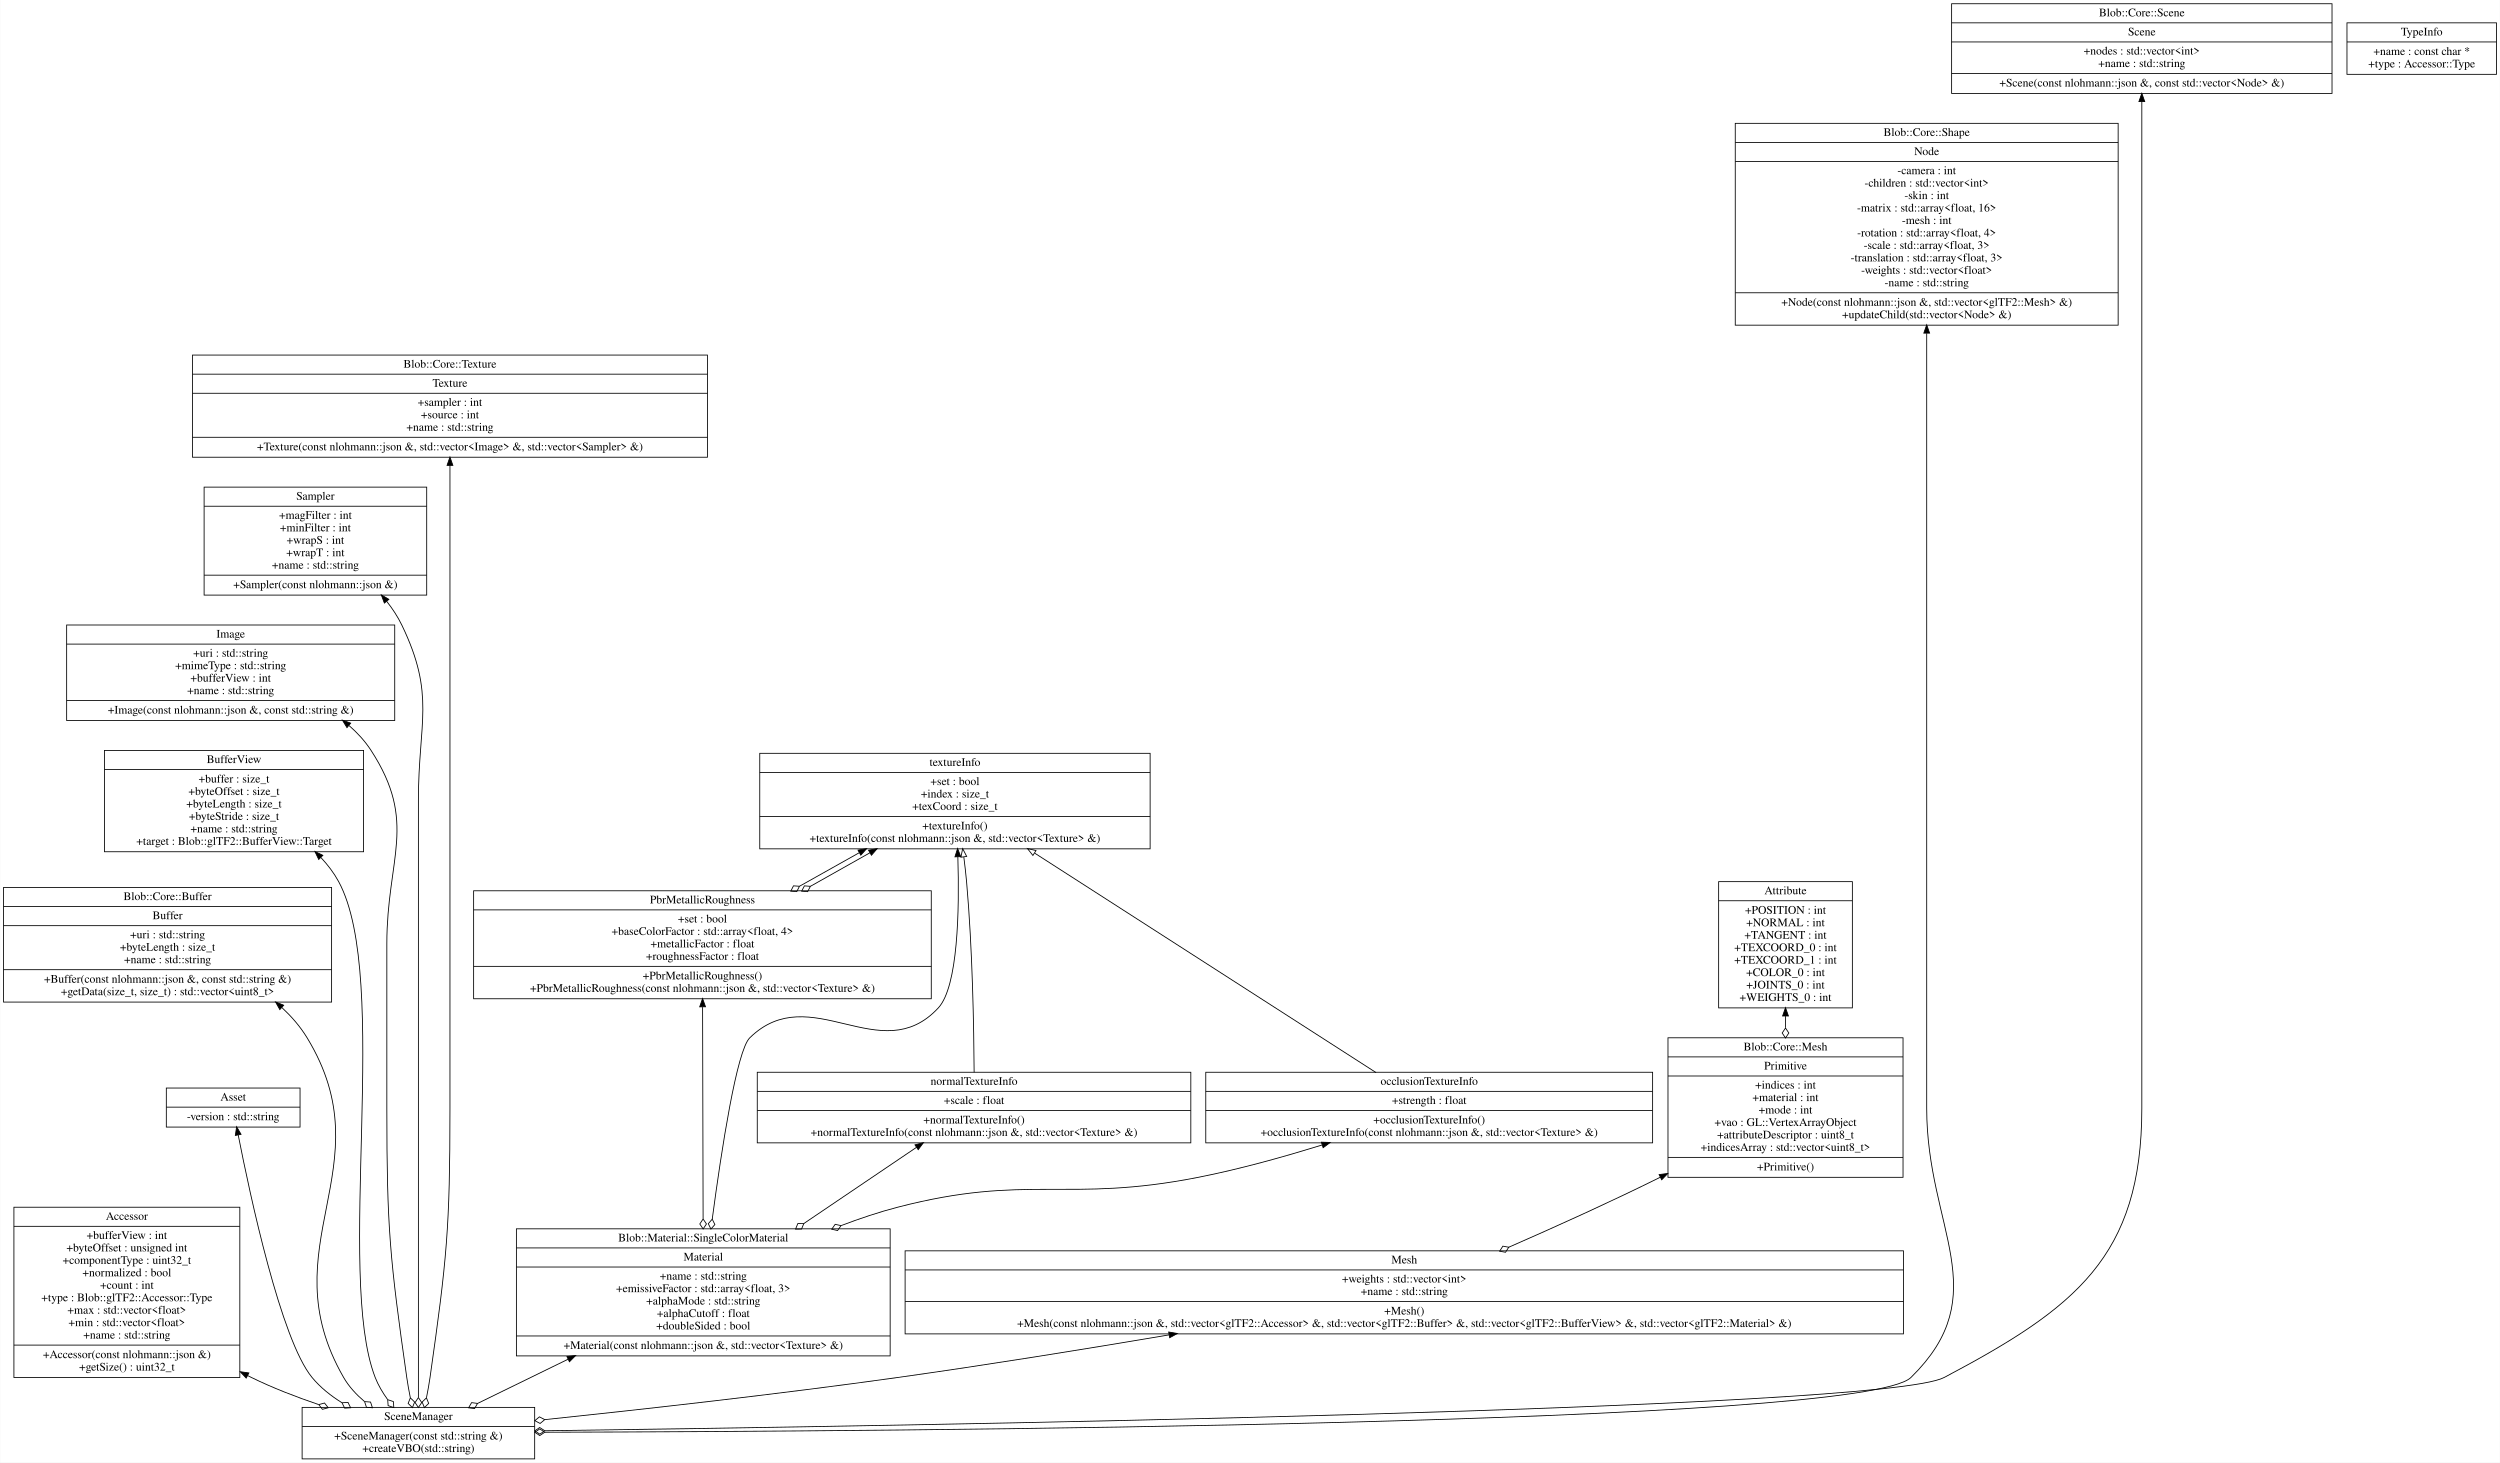
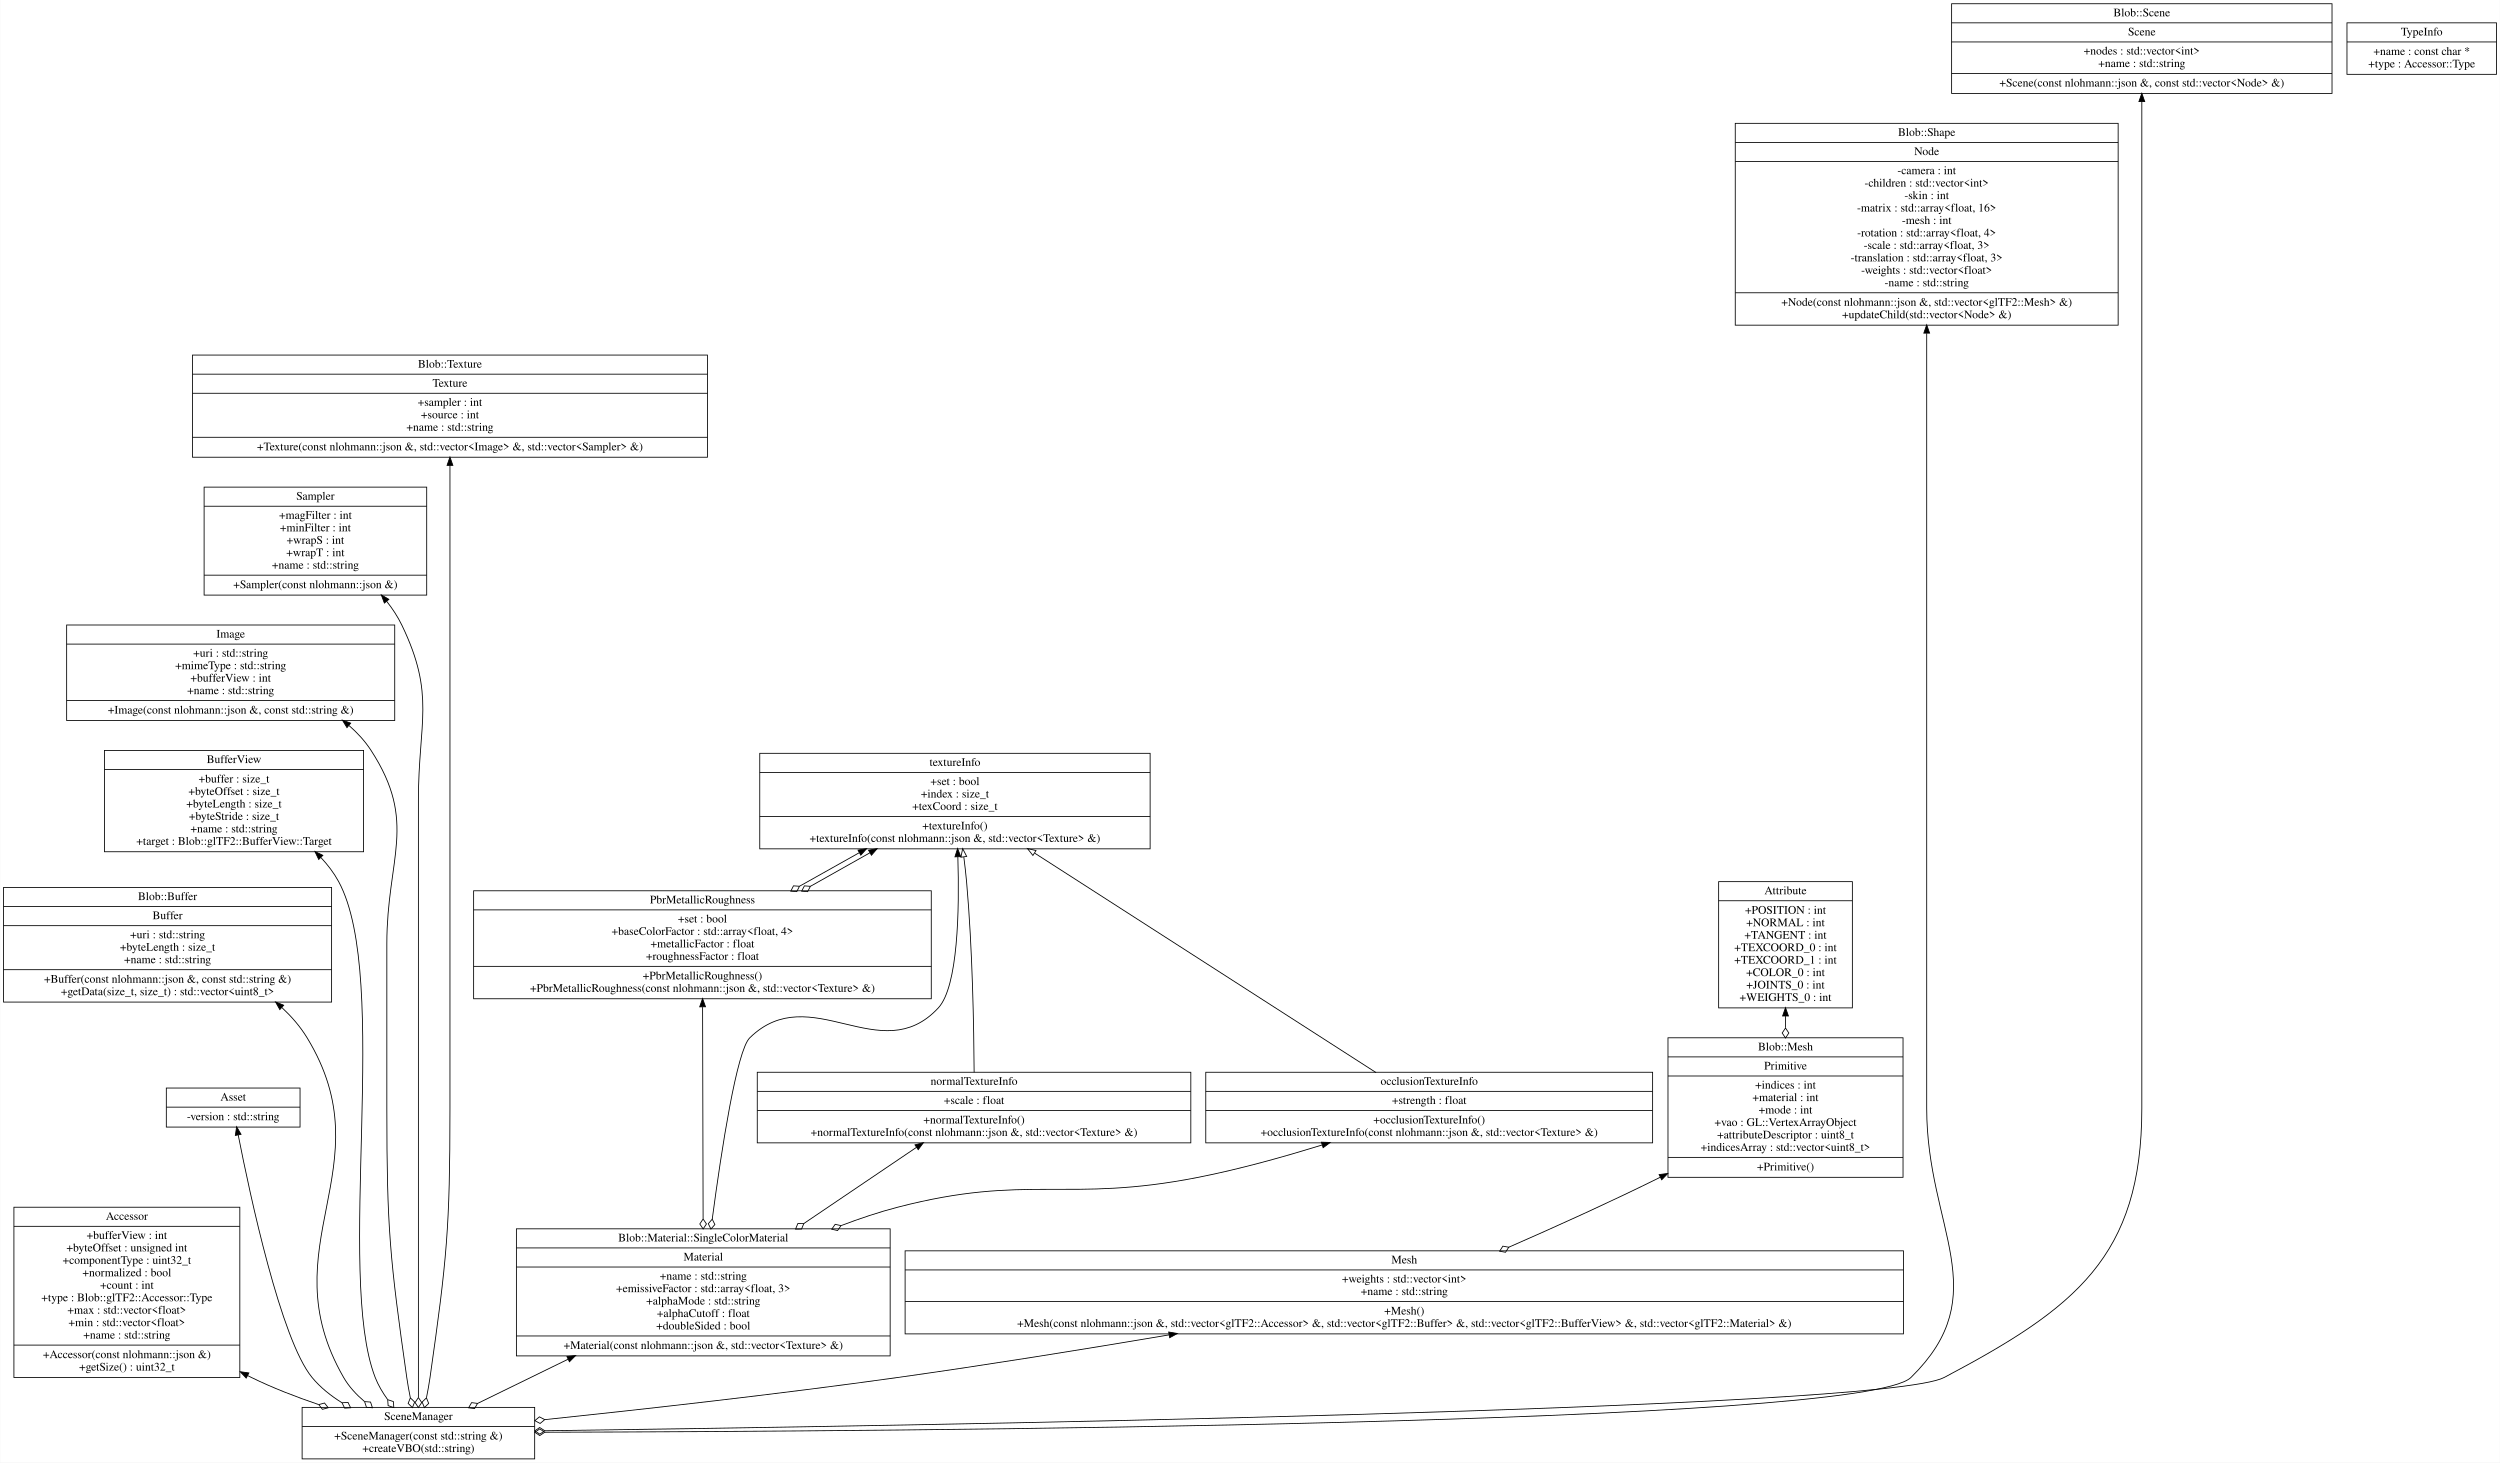
<svg xmlns="http://www.w3.org/2000/svg" width="3010pt" height="1761pt" viewBox="0.00 0.00 3009.50 1761.00">
  <g id="graph0" class="graph" transform="scale(1 1) rotate(0) translate(4 1757)">
    <polygon fill="white" stroke="transparent" points="-4,4 -4,-1757 3005.5,-1757 3005.5,4 -4,4" />
    <g id="node1" class="node">
      <polygon fill="none" stroke="black" points="12.5,-98.5 12.5,-303.5 284.5,-303.5 284.5,-98.5 12.5,-98.5" />
      <text text-anchor="middle" x="148.5" y="-288.3" font-family="Times,serif" font-size="14.00">Accessor</text>
      <polyline fill="none" stroke="black" points="12.5,-280.5 284.5,-280.5 " />
      <text text-anchor="middle" x="148.5" y="-265.3" font-family="Times,serif" font-size="14.00">+bufferView : int</text>
      <text text-anchor="middle" x="148.5" y="-250.3" font-family="Times,serif" font-size="14.00">+byteOffset : unsigned int</text>
      <text text-anchor="middle" x="148.5" y="-235.3" font-family="Times,serif" font-size="14.00">+componentType : uint32_t</text>
      <text text-anchor="middle" x="148.5" y="-220.3" font-family="Times,serif" font-size="14.00">+normalized : bool</text>
      <text text-anchor="middle" x="148.5" y="-205.3" font-family="Times,serif" font-size="14.00">+count : int</text>
      <text text-anchor="middle" x="148.5" y="-190.3" font-family="Times,serif" font-size="14.00">+type : Blob::glTF2::Accessor::Type</text>
      <text text-anchor="middle" x="148.5" y="-175.3" font-family="Times,serif" font-size="14.00">+max : std::vector&lt;float&gt;</text>
      <text text-anchor="middle" x="148.5" y="-160.3" font-family="Times,serif" font-size="14.00">+min : std::vector&lt;float&gt;</text>
      <text text-anchor="middle" x="148.5" y="-145.3" font-family="Times,serif" font-size="14.00">+name : std::string</text>
      <polyline fill="none" stroke="black" points="12.5,-137.5 284.5,-137.5 " />
      <text text-anchor="middle" x="148.5" y="-121.8" font-family="Times,serif" font-size="14.00">+Accessor(const nlohmann::json &amp;)</text>
      <text text-anchor="middle" x="148.5" y="-106.8" font-family="Times,serif" font-size="14.00">+getSize() : uint32_t</text>
    </g>
    <g id="node2" class="node">
      <polygon fill="none" stroke="black" points="359.5,-0.5 359.5,-62.5 639.5,-62.5 639.5,-0.5 359.5,-0.5" />
      <text text-anchor="middle" x="499.5" y="-47.3" font-family="Times,serif" font-size="14.00">SceneManager</text>
      <polyline fill="none" stroke="black" points="359.5,-39.5 639.5,-39.5 " />
      <text text-anchor="middle" x="499.5" y="-23.8" font-family="Times,serif" font-size="14.00">+SceneManager(const std::string &amp;)</text>
      <text text-anchor="middle" x="499.5" y="-8.8" font-family="Times,serif" font-size="14.00">+createVBO(std::string)</text>
    </g>
    <g id="edge1" class="edge">
      <path fill="none" stroke="black" d="M293.84,-100.83C295.39,-100.04 296.95,-99.26 298.5,-98.5 323.89,-86.04 352.19,-75.11 379.35,-65.91" />
      <polygon fill="black" stroke="black" points="292.16,-97.76 284.91,-105.48 295.4,-103.97 292.16,-97.76" />
      <polygon fill="none" stroke="black" points="379.52,-65.85 383.96,-60.17 390.91,-62.07 386.48,-67.76 379.52,-65.85" />
    </g>
    <g id="node3" class="node">
      <polygon fill="none" stroke="black" points="196,-400 196,-447 357,-447 357,-400 196,-400" />
      <text text-anchor="middle" x="276.5" y="-431.8" font-family="Times,serif" font-size="14.00">Asset</text>
      <polyline fill="none" stroke="black" points="196,-424 357,-424 " />
      <text text-anchor="middle" x="276.5" y="-408.3" font-family="Times,serif" font-size="14.00">-version : std::string</text>
    </g>
    <g id="edge2" class="edge">
      <path fill="none" stroke="black" d="M282.56,-390.47C296.78,-317.95 333.98,-143.96 371.5,-98.5 381.39,-86.51 394.03,-76.46 407.49,-68.1" />
      <polygon fill="black" stroke="black" points="279.1,-389.93 280.63,-400.41 285.97,-391.26 279.1,-389.93" />
      <polygon fill="none" stroke="black" points="407.54,-68.07 410.71,-61.6 417.91,-62.04 414.74,-68.51 407.54,-68.07" />
    </g>
    <g id="node4" class="node">
      <polygon fill="none" stroke="black" points="0,-550.5 0,-688.5 395,-688.5 395,-550.5 0,-550.5" />
-       <text text-anchor="middle" x="197.5" y="-673.3" font-family="Times,serif" font-size="14.00">Blob::Core::Buffer</text>
+       <text text-anchor="middle" x="197.5" y="-673.3" font-family="Times,serif" font-size="14.00">Blob::Buffer</text>
      <polyline fill="none" stroke="black" points="0,-665.5 395,-665.5 " />
      <text text-anchor="middle" x="197.5" y="-650.3" font-family="Times,serif" font-size="14.00">Buffer</text>
      <polyline fill="none" stroke="black" points="0,-642.5 395,-642.5 " />
      <text text-anchor="middle" x="197.5" y="-627.3" font-family="Times,serif" font-size="14.00">+uri : std::string</text>
      <text text-anchor="middle" x="197.5" y="-612.3" font-family="Times,serif" font-size="14.00">+byteLength : size_t</text>
      <text text-anchor="middle" x="197.5" y="-597.3" font-family="Times,serif" font-size="14.00">+name : std::string</text>
      <polyline fill="none" stroke="black" points="0,-589.5 395,-589.5 " />
      <text text-anchor="middle" x="197.5" y="-573.8" font-family="Times,serif" font-size="14.00">+Buffer(const nlohmann::json &amp;, const std::string &amp;)</text>
      <text text-anchor="middle" x="197.5" y="-558.8" font-family="Times,serif" font-size="14.00">+getData(size_t, size_t) : std::vector&lt;uint8_t&gt;</text>
    </g>
    <g id="edge3" class="edge">
      <path fill="none" stroke="black" d="M334.97,-544.06C346.76,-533.15 357.29,-520.98 365.5,-507.5 460.6,-351.35 318.24,-256.92 409.5,-98.5 415.8,-87.56 424.73,-77.91 434.54,-69.61" />
      <polygon fill="black" stroke="black" points="332.65,-541.44 327.48,-550.69 337.29,-546.68 332.65,-541.44" />
      <polygon fill="none" stroke="black" points="434.71,-69.47 436.96,-62.62 444.15,-62.06 441.9,-68.91 434.71,-69.47" />
    </g>
    <g id="node5" class="node">
      <polygon fill="none" stroke="black" points="121.5,-731.5 121.5,-853.5 433.5,-853.5 433.5,-731.5 121.5,-731.5" />
      <text text-anchor="middle" x="277.5" y="-838.3" font-family="Times,serif" font-size="14.00">BufferView</text>
      <polyline fill="none" stroke="black" points="121.5,-830.5 433.5,-830.5 " />
      <text text-anchor="middle" x="277.5" y="-814.8" font-family="Times,serif" font-size="14.00">+buffer : size_t</text>
      <text text-anchor="middle" x="277.5" y="-799.8" font-family="Times,serif" font-size="14.00">+byteOffset : size_t</text>
      <text text-anchor="middle" x="277.5" y="-784.8" font-family="Times,serif" font-size="14.00">+byteLength : size_t</text>
      <text text-anchor="middle" x="277.5" y="-769.8" font-family="Times,serif" font-size="14.00">+byteStride : size_t</text>
      <text text-anchor="middle" x="277.5" y="-754.8" font-family="Times,serif" font-size="14.00">+name : std::string</text>
      <text text-anchor="middle" x="277.5" y="-739.8" font-family="Times,serif" font-size="14.00">+target : Blob::glTF2::BufferView::Target</text>
    </g>
    <g id="edge4" class="edge">
      <path fill="none" stroke="black" d="M382.12,-724.53C390.45,-715.67 397.82,-705.98 403.5,-695.5 466.88,-578.54 399.34,-222.5 447.5,-98.5 451.1,-89.22 456.48,-80.2 462.43,-71.95" />
      <polygon fill="black" stroke="black" points="379.49,-722.21 374.92,-731.77 384.45,-727.15 379.49,-722.21" />
      <polygon fill="none" stroke="black" points="462.54,-71.81 463.05,-64.61 469.89,-62.32 469.38,-69.51 462.54,-71.81" />
    </g>
    <g id="node6" class="node">
      <polygon fill="none" stroke="black" points="76,-889.5 76,-1004.5 471,-1004.5 471,-889.5 76,-889.5" />
      <text text-anchor="middle" x="273.5" y="-989.3" font-family="Times,serif" font-size="14.00">Image</text>
      <polyline fill="none" stroke="black" points="76,-981.5 471,-981.5 " />
      <text text-anchor="middle" x="273.5" y="-966.3" font-family="Times,serif" font-size="14.00">+uri : std::string</text>
      <text text-anchor="middle" x="273.5" y="-951.3" font-family="Times,serif" font-size="14.00">+mimeType : std::string</text>
      <text text-anchor="middle" x="273.5" y="-936.3" font-family="Times,serif" font-size="14.00">+bufferView : int</text>
      <text text-anchor="middle" x="273.5" y="-921.3" font-family="Times,serif" font-size="14.00">+name : std::string</text>
      <polyline fill="none" stroke="black" points="76,-913.5 471,-913.5 " />
      <text text-anchor="middle" x="273.5" y="-897.8" font-family="Times,serif" font-size="14.00">+Image(const nlohmann::json &amp;, const std::string &amp;)</text>
    </g>
    <g id="edge5" class="edge">
      <path fill="none" stroke="black" d="M415.98,-883.43C426.15,-874.62 435.24,-864.68 442.5,-853.5 499.06,-766.35 461.5,-724.4 461.5,-620.5 461.5,-620.5 461.5,-620.5 461.5,-422.5 461.5,-278.11 465.14,-241.45 485.5,-98.5 486.63,-90.57 488.16,-82.16 489.78,-74.11" />
      <polygon fill="black" stroke="black" points="413.52,-880.92 407.99,-889.96 417.95,-886.34 413.52,-880.92" />
      <polygon fill="none" stroke="black" points="489.81,-73.98 487.14,-67.28 492.3,-62.25 494.97,-68.95 489.81,-73.98" />
    </g>
    <g id="node7" class="node">
      <polygon fill="none" stroke="black" points="241.5,-1040.5 241.5,-1170.5 509.5,-1170.5 509.5,-1040.5 241.5,-1040.5" />
      <text text-anchor="middle" x="375.5" y="-1155.3" font-family="Times,serif" font-size="14.00">Sampler</text>
      <polyline fill="none" stroke="black" points="241.5,-1147.5 509.5,-1147.5 " />
      <text text-anchor="middle" x="375.5" y="-1132.3" font-family="Times,serif" font-size="14.00">+magFilter : int</text>
      <text text-anchor="middle" x="375.5" y="-1117.3" font-family="Times,serif" font-size="14.00">+minFilter : int</text>
      <text text-anchor="middle" x="375.5" y="-1102.3" font-family="Times,serif" font-size="14.00">+wrapS : int</text>
      <text text-anchor="middle" x="375.5" y="-1087.3" font-family="Times,serif" font-size="14.00">+wrapT : int</text>
      <text text-anchor="middle" x="375.5" y="-1072.3" font-family="Times,serif" font-size="14.00">+name : std::string</text>
      <polyline fill="none" stroke="black" points="241.5,-1064.5 509.5,-1064.5 " />
      <text text-anchor="middle" x="375.5" y="-1048.8" font-family="Times,serif" font-size="14.00">+Sampler(const nlohmann::json &amp;)</text>
    </g>
    <g id="edge6" class="edge">
      <path fill="none" stroke="black" d="M461.26,-1033.1C468.36,-1024.1 474.66,-1014.5 479.5,-1004.5 520.45,-919.67 499.5,-887.7 499.5,-793.5 499.5,-793.5 499.5,-793.5 499.5,-422.5 499.5,-295.97 499.5,-146.36 499.5,-74.78" />
      <polygon fill="black" stroke="black" points="458.55,-1030.88 454.82,-1040.8 463.92,-1035.37 458.55,-1030.88" />
      <polygon fill="none" stroke="black" points="499.5,-74.35 495.5,-68.35 499.5,-62.35 503.5,-68.35 499.5,-74.35" />
    </g>
    <g id="node8" class="node">
      <polygon fill="none" stroke="black" points="227.5,-1206.5 227.5,-1329.5 847.5,-1329.5 847.5,-1206.5 227.5,-1206.5" />
-       <text text-anchor="middle" x="537.5" y="-1314.3" font-family="Times,serif" font-size="14.00">Blob::Core::Texture</text>
+       <text text-anchor="middle" x="537.5" y="-1314.3" font-family="Times,serif" font-size="14.00">Blob::Texture</text>
      <polyline fill="none" stroke="black" points="227.5,-1306.5 847.5,-1306.5 " />
      <text text-anchor="middle" x="537.5" y="-1291.3" font-family="Times,serif" font-size="14.00">Texture</text>
      <polyline fill="none" stroke="black" points="227.5,-1283.5 847.5,-1283.5 " />
      <text text-anchor="middle" x="537.5" y="-1268.3" font-family="Times,serif" font-size="14.00">+sampler : int</text>
      <text text-anchor="middle" x="537.5" y="-1253.3" font-family="Times,serif" font-size="14.00">+source : int</text>
      <text text-anchor="middle" x="537.5" y="-1238.3" font-family="Times,serif" font-size="14.00">+name : std::string</text>
      <polyline fill="none" stroke="black" points="227.5,-1230.5 847.5,-1230.5 " />
      <text text-anchor="middle" x="537.5" y="-1214.8" font-family="Times,serif" font-size="14.00">+Texture(const nlohmann::json &amp;, std::vector&lt;Image&gt; &amp;, std::vector&lt;Sampler&gt; &amp;)</text>
    </g>
    <g id="edge7" class="edge">
      <path fill="none" stroke="black" d="M537.5,-1196.7C537.5,-1132 537.5,-1033.6 537.5,-948 537.5,-948 537.5,-948 537.5,-422.5 537.5,-278.11 533.86,-241.45 513.5,-98.5 512.37,-90.57 510.84,-82.16 509.22,-74.11" />
      <polygon fill="black" stroke="black" points="534,-1196.7 537.5,-1206.7 541,-1196.7 534,-1196.7" />
      <polygon fill="none" stroke="black" points="509.19,-73.98 504.03,-68.95 506.7,-62.25 511.86,-67.28 509.19,-73.98" />
    </g>
    <g id="node9" class="node">
      <polygon fill="none" stroke="black" points="566,-554.5 566,-684.5 1117,-684.5 1117,-554.5 566,-554.5" />
      <text text-anchor="middle" x="841.5" y="-669.3" font-family="Times,serif" font-size="14.00">PbrMetallicRoughness</text>
      <polyline fill="none" stroke="black" points="566,-661.5 1117,-661.5 " />
      <text text-anchor="middle" x="841.5" y="-646.3" font-family="Times,serif" font-size="14.00">+set : bool</text>
      <text text-anchor="middle" x="841.5" y="-631.3" font-family="Times,serif" font-size="14.00">+baseColorFactor : std::array&lt;float, 4&gt;</text>
      <text text-anchor="middle" x="841.5" y="-616.3" font-family="Times,serif" font-size="14.00">+metallicFactor : float</text>
      <text text-anchor="middle" x="841.5" y="-601.3" font-family="Times,serif" font-size="14.00">+roughnessFactor : float</text>
      <polyline fill="none" stroke="black" points="566,-593.5 1117,-593.5 " />
      <text text-anchor="middle" x="841.5" y="-577.8" font-family="Times,serif" font-size="14.00">+PbrMetallicRoughness()</text>
      <text text-anchor="middle" x="841.5" y="-562.8" font-family="Times,serif" font-size="14.00">+PbrMetallicRoughness(const nlohmann::json &amp;, std::vector&lt;Texture&gt; &amp;)</text>
    </g>
    <g id="node10" class="node">
      <polygon fill="none" stroke="black" points="617.5,-124.5 617.5,-277.5 1067.5,-277.5 1067.5,-124.5 617.5,-124.5" />
      <text text-anchor="middle" x="842.5" y="-262.3" font-family="Times,serif" font-size="14.00">Blob::Material::SingleColorMaterial</text>
      <polyline fill="none" stroke="black" points="617.5,-254.5 1067.5,-254.5 " />
      <text text-anchor="middle" x="842.5" y="-239.3" font-family="Times,serif" font-size="14.00">Material</text>
      <polyline fill="none" stroke="black" points="617.5,-231.5 1067.5,-231.5 " />
      <text text-anchor="middle" x="842.5" y="-216.3" font-family="Times,serif" font-size="14.00">+name : std::string</text>
      <text text-anchor="middle" x="842.5" y="-201.3" font-family="Times,serif" font-size="14.00">+emissiveFactor : std::array&lt;float, 3&gt;</text>
      <text text-anchor="middle" x="842.5" y="-186.3" font-family="Times,serif" font-size="14.00">+alphaMode : std::string</text>
      <text text-anchor="middle" x="842.5" y="-171.3" font-family="Times,serif" font-size="14.00">+alphaCutoff : float</text>
      <text text-anchor="middle" x="842.5" y="-156.3" font-family="Times,serif" font-size="14.00">+doubleSided : bool</text>
      <polyline fill="none" stroke="black" points="617.5,-148.5 1067.5,-148.5 " />
      <text text-anchor="middle" x="842.5" y="-132.8" font-family="Times,serif" font-size="14.00">+Material(const nlohmann::json &amp;, std::vector&lt;Texture&gt; &amp;)</text>
    </g>
    <g id="edge8" class="edge">
      <path fill="none" stroke="black" d="M841.68,-544.44C841.85,-473.12 842.11,-365.22 842.29,-289.65" />
      <polygon fill="black" stroke="black" points="838.18,-544.78 841.65,-554.79 845.18,-544.8 838.18,-544.78" />
      <polygon fill="none" stroke="black" points="842.29,-289.34 838.31,-283.33 842.32,-277.34 846.31,-283.35 842.29,-289.34" />
    </g>
    <g id="edge9" class="edge">
      <path fill="none" stroke="black" d="M679.7,-120.5C641.45,-101.82 602.63,-82.86 570.86,-67.35" />
      <polygon fill="black" stroke="black" points="678.29,-123.71 688.81,-124.95 681.36,-117.42 678.29,-123.71" />
      <polygon fill="none" stroke="black" points="570.71,-67.28 563.57,-68.24 559.93,-62.01 567.08,-61.05 570.71,-67.28" />
    </g>
    <g id="node11" class="node">
      <polygon fill="none" stroke="black" points="907.5,-381 907.5,-466 1429.5,-466 1429.5,-381 907.5,-381" />
      <text text-anchor="middle" x="1168.5" y="-450.8" font-family="Times,serif" font-size="14.00">normalTextureInfo</text>
      <polyline fill="none" stroke="black" points="907.5,-443 1429.5,-443 " />
      <text text-anchor="middle" x="1168.5" y="-427.8" font-family="Times,serif" font-size="14.00">+scale : float</text>
      <polyline fill="none" stroke="black" points="907.5,-420 1429.5,-420 " />
      <text text-anchor="middle" x="1168.5" y="-404.3" font-family="Times,serif" font-size="14.00">+normalTextureInfo()</text>
      <text text-anchor="middle" x="1168.5" y="-389.3" font-family="Times,serif" font-size="14.00">+normalTextureInfo(const nlohmann::json &amp;, std::vector&lt;Texture&gt; &amp;)</text>
    </g>
    <g id="edge10" class="edge">
      <path fill="none" stroke="black" d="M1099.3,-375.68C1059.9,-349.02 1009.4,-314.87 963.6,-283.91" />
      <polygon fill="black" stroke="black" points="1097.35,-378.59 1107.6,-381.28 1101.27,-372.79 1097.35,-378.59" />
      <polygon fill="none" stroke="black" points="963.54,-283.87 956.33,-283.82 953.6,-277.15 960.81,-277.2 963.54,-283.87" />
    </g>
    <g id="node12" class="node">
      <polygon fill="none" stroke="black" points="1447.5,-381 1447.5,-466 1985.5,-466 1985.5,-381 1447.5,-381" />
      <text text-anchor="middle" x="1716.5" y="-450.8" font-family="Times,serif" font-size="14.00">occlusionTextureInfo</text>
      <polyline fill="none" stroke="black" points="1447.5,-443 1985.5,-443 " />
      <text text-anchor="middle" x="1716.5" y="-427.8" font-family="Times,serif" font-size="14.00">+strength : float</text>
      <polyline fill="none" stroke="black" points="1447.5,-420 1985.5,-420 " />
      <text text-anchor="middle" x="1716.5" y="-404.3" font-family="Times,serif" font-size="14.00">+occlusionTextureInfo()</text>
      <text text-anchor="middle" x="1716.5" y="-389.3" font-family="Times,serif" font-size="14.00">+occlusionTextureInfo(const nlohmann::json &amp;, std::vector&lt;Texture&gt; &amp;)</text>
    </g>
    <g id="edge11" class="edge">
      <path fill="none" stroke="black" d="M1587.5,-378.41C1541,-364.01 1487.9,-349.23 1438.5,-339.5 1279.9,-308.23 1233,-344.16 1076.5,-303.5 1054,-297.67 1031,-289.97 1008.5,-281.41" />
      <polygon fill="black" stroke="black" points="1586.71,-381.83 1597.3,-381.47 1588.8,-375.15 1586.71,-381.83" />
      <polygon fill="none" stroke="black" points="1008.34,-281.35 1001.3,-282.91 997.15,-277.01 1004.19,-275.45 1008.34,-281.35" />
    </g>
    <g id="node13" class="node">
      <polygon fill="none" stroke="black" points="910.5,-735 910.5,-850 1380.5,-850 1380.5,-735 910.5,-735" />
      <text text-anchor="middle" x="1145.5" y="-834.8" font-family="Times,serif" font-size="14.00">textureInfo</text>
      <polyline fill="none" stroke="black" points="910.5,-827 1380.5,-827 " />
      <text text-anchor="middle" x="1145.5" y="-811.8" font-family="Times,serif" font-size="14.00">+set : bool</text>
      <text text-anchor="middle" x="1145.5" y="-796.8" font-family="Times,serif" font-size="14.00">+index : size_t</text>
      <text text-anchor="middle" x="1145.5" y="-781.8" font-family="Times,serif" font-size="14.00">+texCoord : size_t</text>
      <polyline fill="none" stroke="black" points="910.5,-774 1380.5,-774 " />
      <text text-anchor="middle" x="1145.5" y="-758.3" font-family="Times,serif" font-size="14.00">+textureInfo()</text>
      <text text-anchor="middle" x="1145.5" y="-743.3" font-family="Times,serif" font-size="14.00">+textureInfo(const nlohmann::json &amp;, std::vector&lt;Texture&gt; &amp;)</text>
    </g>
    <g id="edge12" class="edge">
      <path fill="none" stroke="black" d="M1030.1,-730.23C1006.7,-717.21 982.02,-703.38 958.55,-690.08" />
      <polygon fill="black" stroke="black" points="1028.76,-733.49 1039.2,-735.27 1032.15,-727.36 1028.76,-733.49" />
      <polygon fill="none" stroke="black" points="958.3,-689.94 951.1,-690.45 947.86,-684.01 955.05,-683.49 958.3,-689.94" />
    </g>
    <g id="edge13" class="edge">
      <path fill="none" stroke="black" d="M1043.1,-730.23C1020.1,-717.15 995.44,-703.26 971.52,-689.9" />
      <polygon fill="black" stroke="black" points="1041.48,-733.34 1051.9,-735.27 1044.96,-727.26 1041.48,-733.34" />
      <polygon fill="none" stroke="black" points="971.44,-689.86 964.25,-690.43 960.96,-684.01 968.15,-683.44 971.44,-689.86" />
    </g>
    <g id="edge14" class="edge">
      <path fill="none" stroke="black" d="M1149,-725.37C1151,-660.94 1149.2,-569.07 1125.5,-543.5 1056.1,-468.55 971.59,-578.86 898.5,-507.5 882.88,-492.25 864.61,-374.02 853.29,-289.21" />
      <polygon fill="black" stroke="black" points="1145.5,-725.36 1148.7,-735.46 1152.5,-725.57 1145.5,-725.36" />
      <polygon fill="none" stroke="black" points="853.28,-289.12 848.53,-283.69 851.71,-277.22 856.46,-282.65 853.28,-289.12" />
    </g>
    <g id="edge15" class="edge">
      <path fill="none" stroke="black" d="M1156.2,-725.07C1157.5,-715.18 1158.6,-705.09 1159.5,-695.5 1166.7,-614.38 1168.3,-519.14 1168.6,-465.91" />
      <polygon fill="none" stroke="black" points="1152.69,-724.9 1154.8,-735.28 1159.63,-725.85 1152.69,-724.9" />
    </g>
    <g id="edge16" class="edge">
      <path fill="none" stroke="black" d="M1241.5,-729.82C1358.4,-654.68 1552.6,-529.85 1652.6,-465.56" />
      <polygon fill="none" stroke="black" points="1239.36,-727.04 1232.8,-735.36 1243.11,-732.94 1239.36,-727.04" />
    </g>
    <g id="node14" class="node">
      <polygon fill="none" stroke="black" points="2004,-339.5 2004,-507.5 2287,-507.5 2287,-339.5 2004,-339.5" />
-       <text text-anchor="middle" x="2145.5" y="-492.3" font-family="Times,serif" font-size="14.00">Blob::Core::Mesh</text>
+       <text text-anchor="middle" x="2145.5" y="-492.3" font-family="Times,serif" font-size="14.00">Blob::Mesh</text>
      <polyline fill="none" stroke="black" points="2004,-484.5 2287,-484.5 " />
      <text text-anchor="middle" x="2145.5" y="-469.3" font-family="Times,serif" font-size="14.00">Primitive</text>
      <polyline fill="none" stroke="black" points="2004,-461.5 2287,-461.5 " />
      <text text-anchor="middle" x="2145.5" y="-446.3" font-family="Times,serif" font-size="14.00">+indices : int</text>
      <text text-anchor="middle" x="2145.5" y="-431.3" font-family="Times,serif" font-size="14.00">+material : int</text>
      <text text-anchor="middle" x="2145.5" y="-416.3" font-family="Times,serif" font-size="14.00">+mode : int</text>
      <text text-anchor="middle" x="2145.5" y="-401.3" font-family="Times,serif" font-size="14.00">+vao : GL::VertexArrayObject</text>
      <text text-anchor="middle" x="2145.5" y="-386.3" font-family="Times,serif" font-size="14.00">+attributeDescriptor : uint8_t</text>
      <text text-anchor="middle" x="2145.5" y="-371.3" font-family="Times,serif" font-size="14.00">+indicesArray : std::vector&lt;uint8_t&gt;</text>
      <polyline fill="none" stroke="black" points="2004,-363.5 2287,-363.5 " />
      <text text-anchor="middle" x="2145.5" y="-347.8" font-family="Times,serif" font-size="14.00">+Primitive()</text>
    </g>
    <g id="node15" class="node">
      <polygon fill="none" stroke="black" points="1085.5,-151 1085.5,-251 2287.5,-251 2287.5,-151 1085.5,-151" />
      <text text-anchor="middle" x="1686.5" y="-235.8" font-family="Times,serif" font-size="14.00">Mesh</text>
      <polyline fill="none" stroke="black" points="1085.5,-228 2287.5,-228 " />
      <text text-anchor="middle" x="1686.5" y="-212.8" font-family="Times,serif" font-size="14.00">+weights : std::vector&lt;int&gt;</text>
      <text text-anchor="middle" x="1686.5" y="-197.8" font-family="Times,serif" font-size="14.00">+name : std::string</text>
      <polyline fill="none" stroke="black" points="1085.5,-190 2287.5,-190 " />
      <text text-anchor="middle" x="1686.5" y="-174.3" font-family="Times,serif" font-size="14.00">+Mesh()</text>
      <text text-anchor="middle" x="1686.5" y="-159.3" font-family="Times,serif" font-size="14.00">+Mesh(const nlohmann::json &amp;, std::vector&lt;glTF2::Accessor&gt; &amp;, std::vector&lt;glTF2::Buffer&gt; &amp;, std::vector&lt;glTF2::BufferView&gt; &amp;, std::vector&lt;glTF2::Material&gt; &amp;)</text>
    </g>
    <g id="edge17" class="edge">
      <path fill="none" stroke="black" d="M1994.8,-339.64C1994.7,-339.6 1994.6,-339.55 1994.5,-339.5 1935.4,-310.12 1868.6,-279.95 1812.4,-255.39" />
      <polygon fill="black" stroke="black" points="1993.3,-342.8 2003.8,-344.18 1996.45,-336.55 1993.3,-342.8" />
      <polygon fill="none" stroke="black" points="1812.3,-255.35 1805.2,-256.61 1801.3,-250.55 1808.4,-249.28 1812.3,-255.35" />
    </g>
    <g id="edge18" class="edge">
      <path fill="none" stroke="black" d="M1403.4,-149.81C1300.6,-132.4 1183.5,-113.51 1076.5,-98.5 932.81,-78.34 768.34,-59.99 651.85,-47.78" />
      <polygon fill="black" stroke="black" points="1402.86,-153.27 1413.3,-151.49 1404.03,-146.37 1402.86,-153.27" />
      <polygon fill="none" stroke="black" points="651.61,-47.76 645.22,-51.11 639.67,-46.51 646.05,-43.16 651.61,-47.76" />
    </g>
    <g id="node16" class="node">
      <polygon fill="none" stroke="black" points="2065,-543.5 2065,-695.5 2226,-695.5 2226,-543.5 2065,-543.5" />
      <text text-anchor="middle" x="2145.5" y="-680.3" font-family="Times,serif" font-size="14.00">Attribute</text>
      <polyline fill="none" stroke="black" points="2065,-672.5 2226,-672.5 " />
      <text text-anchor="middle" x="2145.5" y="-656.8" font-family="Times,serif" font-size="14.00">+POSITION : int</text>
      <text text-anchor="middle" x="2145.5" y="-641.8" font-family="Times,serif" font-size="14.00">+NORMAL : int</text>
      <text text-anchor="middle" x="2145.5" y="-626.8" font-family="Times,serif" font-size="14.00">+TANGENT : int</text>
      <text text-anchor="middle" x="2145.5" y="-611.8" font-family="Times,serif" font-size="14.00">+TEXCOORD_0 : int</text>
      <text text-anchor="middle" x="2145.5" y="-596.8" font-family="Times,serif" font-size="14.00">+TEXCOORD_1 : int</text>
      <text text-anchor="middle" x="2145.5" y="-581.8" font-family="Times,serif" font-size="14.00">+COLOR_0 : int</text>
      <text text-anchor="middle" x="2145.5" y="-566.8" font-family="Times,serif" font-size="14.00">+JOINTS_0 : int</text>
      <text text-anchor="middle" x="2145.5" y="-551.8" font-family="Times,serif" font-size="14.00">+WEIGHTS_0 : int</text>
    </g>
    <g id="edge19" class="edge">
      <path fill="none" stroke="black" d="M2145.5,-533.59C2145.5,-528.95 2145.5,-524.26 2145.5,-519.59" />
      <polygon fill="black" stroke="black" points="2142,-533.77 2145.5,-543.77 2149,-533.77 2142,-533.77" />
      <polygon fill="none" stroke="black" points="2145.5,-519.26 2141.5,-513.26 2145.5,-507.26 2149.5,-513.26 2145.5,-519.26" />
    </g>
    <g id="node17" class="node">
      <polygon fill="none" stroke="black" points="2085,-1365.5 2085,-1608.5 2546,-1608.5 2546,-1365.5 2085,-1365.5" />
-       <text text-anchor="middle" x="2315.5" y="-1593.3" font-family="Times,serif" font-size="14.00">Blob::Core::Shape</text>
+       <text text-anchor="middle" x="2315.5" y="-1593.3" font-family="Times,serif" font-size="14.00">Blob::Shape</text>
      <polyline fill="none" stroke="black" points="2085,-1585.5 2546,-1585.5 " />
      <text text-anchor="middle" x="2315.5" y="-1570.3" font-family="Times,serif" font-size="14.00">Node</text>
      <polyline fill="none" stroke="black" points="2085,-1562.5 2546,-1562.5 " />
      <text text-anchor="middle" x="2315.5" y="-1547.3" font-family="Times,serif" font-size="14.00">-camera : int</text>
      <text text-anchor="middle" x="2315.5" y="-1532.3" font-family="Times,serif" font-size="14.00">-children : std::vector&lt;int&gt;</text>
      <text text-anchor="middle" x="2315.5" y="-1517.3" font-family="Times,serif" font-size="14.00">-skin : int</text>
      <text text-anchor="middle" x="2315.5" y="-1502.3" font-family="Times,serif" font-size="14.00">-matrix : std::array&lt;float, 16&gt;</text>
      <text text-anchor="middle" x="2315.5" y="-1487.3" font-family="Times,serif" font-size="14.00">-mesh : int</text>
      <text text-anchor="middle" x="2315.5" y="-1472.3" font-family="Times,serif" font-size="14.00">-rotation : std::array&lt;float, 4&gt;</text>
      <text text-anchor="middle" x="2315.5" y="-1457.3" font-family="Times,serif" font-size="14.00">-scale : std::array&lt;float, 3&gt;</text>
      <text text-anchor="middle" x="2315.5" y="-1442.3" font-family="Times,serif" font-size="14.00">-translation : std::array&lt;float, 3&gt;</text>
      <text text-anchor="middle" x="2315.5" y="-1427.3" font-family="Times,serif" font-size="14.00">-weights : std::vector&lt;float&gt;</text>
      <text text-anchor="middle" x="2315.5" y="-1412.3" font-family="Times,serif" font-size="14.00">-name : std::string</text>
      <polyline fill="none" stroke="black" points="2085,-1404.5 2546,-1404.5 " />
      <text text-anchor="middle" x="2315.5" y="-1388.8" font-family="Times,serif" font-size="14.00">+Node(const nlohmann::json &amp;, std::vector&lt;glTF2::Mesh&gt; &amp;)</text>
      <text text-anchor="middle" x="2315.5" y="-1373.8" font-family="Times,serif" font-size="14.00">+updateChild(std::vector&lt;Node&gt; &amp;)</text>
    </g>
    <g id="edge20" class="edge">
      <path fill="none" stroke="black" d="M2315.5,-1355.7C2315.5,-1282.5 2315.5,-1189.4 2315.5,-1106.5 2315.5,-1106.5 2315.5,-1106.5 2315.5,-422.5 2315.5,-278.25 2399.6,-199.38 2296.5,-98.5 2238.1,-41.41 1075.3,-33.55 651.94,-32.59" />
      <polygon fill="black" stroke="black" points="2312,-1355.9 2315.5,-1365.9 2319,-1355.9 2312,-1355.9" />
      <polygon fill="none" stroke="black" points="651.63,-32.59 645.62,-36.57 639.63,-32.56 645.64,-28.57 651.63,-32.59" />
    </g>
    <g id="node18" class="node">
      <polygon fill="none" stroke="black" points="2345.5,-1644.5 2345.5,-1752.5 2803.5,-1752.5 2803.5,-1644.5 2345.5,-1644.5" />
-       <text text-anchor="middle" x="2574.5" y="-1737.3" font-family="Times,serif" font-size="14.00">Blob::Core::Scene</text>
+       <text text-anchor="middle" x="2574.5" y="-1737.3" font-family="Times,serif" font-size="14.00">Blob::Scene</text>
      <polyline fill="none" stroke="black" points="2345.5,-1729.5 2803.5,-1729.5 " />
      <text text-anchor="middle" x="2574.5" y="-1714.3" font-family="Times,serif" font-size="14.00">Scene</text>
      <polyline fill="none" stroke="black" points="2345.5,-1706.5 2803.5,-1706.5 " />
      <text text-anchor="middle" x="2574.5" y="-1691.3" font-family="Times,serif" font-size="14.00">+nodes : std::vector&lt;int&gt;</text>
      <text text-anchor="middle" x="2574.5" y="-1676.3" font-family="Times,serif" font-size="14.00">+name : std::string</text>
      <polyline fill="none" stroke="black" points="2345.5,-1668.5 2803.5,-1668.5 " />
      <text text-anchor="middle" x="2574.5" y="-1652.8" font-family="Times,serif" font-size="14.00">+Scene(const nlohmann::json &amp;, const std::vector&lt;Node&gt; &amp;)</text>
    </g>
    <g id="edge21" class="edge">
      <path fill="none" stroke="black" d="M2574.5,-1634.6C2574.5,-1551.1 2574.5,-1399 2574.5,-1269 2574.5,-1269 2574.5,-1269 2574.5,-422.5 2574.5,-243.82 2494.4,-182.05 2336.5,-98.5 2262.6,-59.41 1078.9,-40.09 651.7,-34.37" />
      <polygon fill="black" stroke="black" points="2571,-1634.7 2574.5,-1644.7 2578,-1634.7 2571,-1634.7" />
      <polygon fill="none" stroke="black" points="651.59,-34.37 645.54,-38.29 639.59,-34.21 645.64,-30.29 651.59,-34.37" />
    </g>
    <g id="node19" class="node">
      <polygon fill="none" stroke="black" points="2821.5,-1667.5 2821.5,-1729.5 3001.5,-1729.5 3001.5,-1667.5 2821.5,-1667.5" />
      <text text-anchor="middle" x="2911.5" y="-1714.3" font-family="Times,serif" font-size="14.00">TypeInfo</text>
      <polyline fill="none" stroke="black" points="2821.5,-1706.5 3001.5,-1706.5 " />
      <text text-anchor="middle" x="2911.5" y="-1690.8" font-family="Times,serif" font-size="14.00">+name : const char *</text>
      <text text-anchor="middle" x="2911.5" y="-1675.8" font-family="Times,serif" font-size="14.00">+type : Accessor::Type</text>
    </g>
  </g>
</svg>
